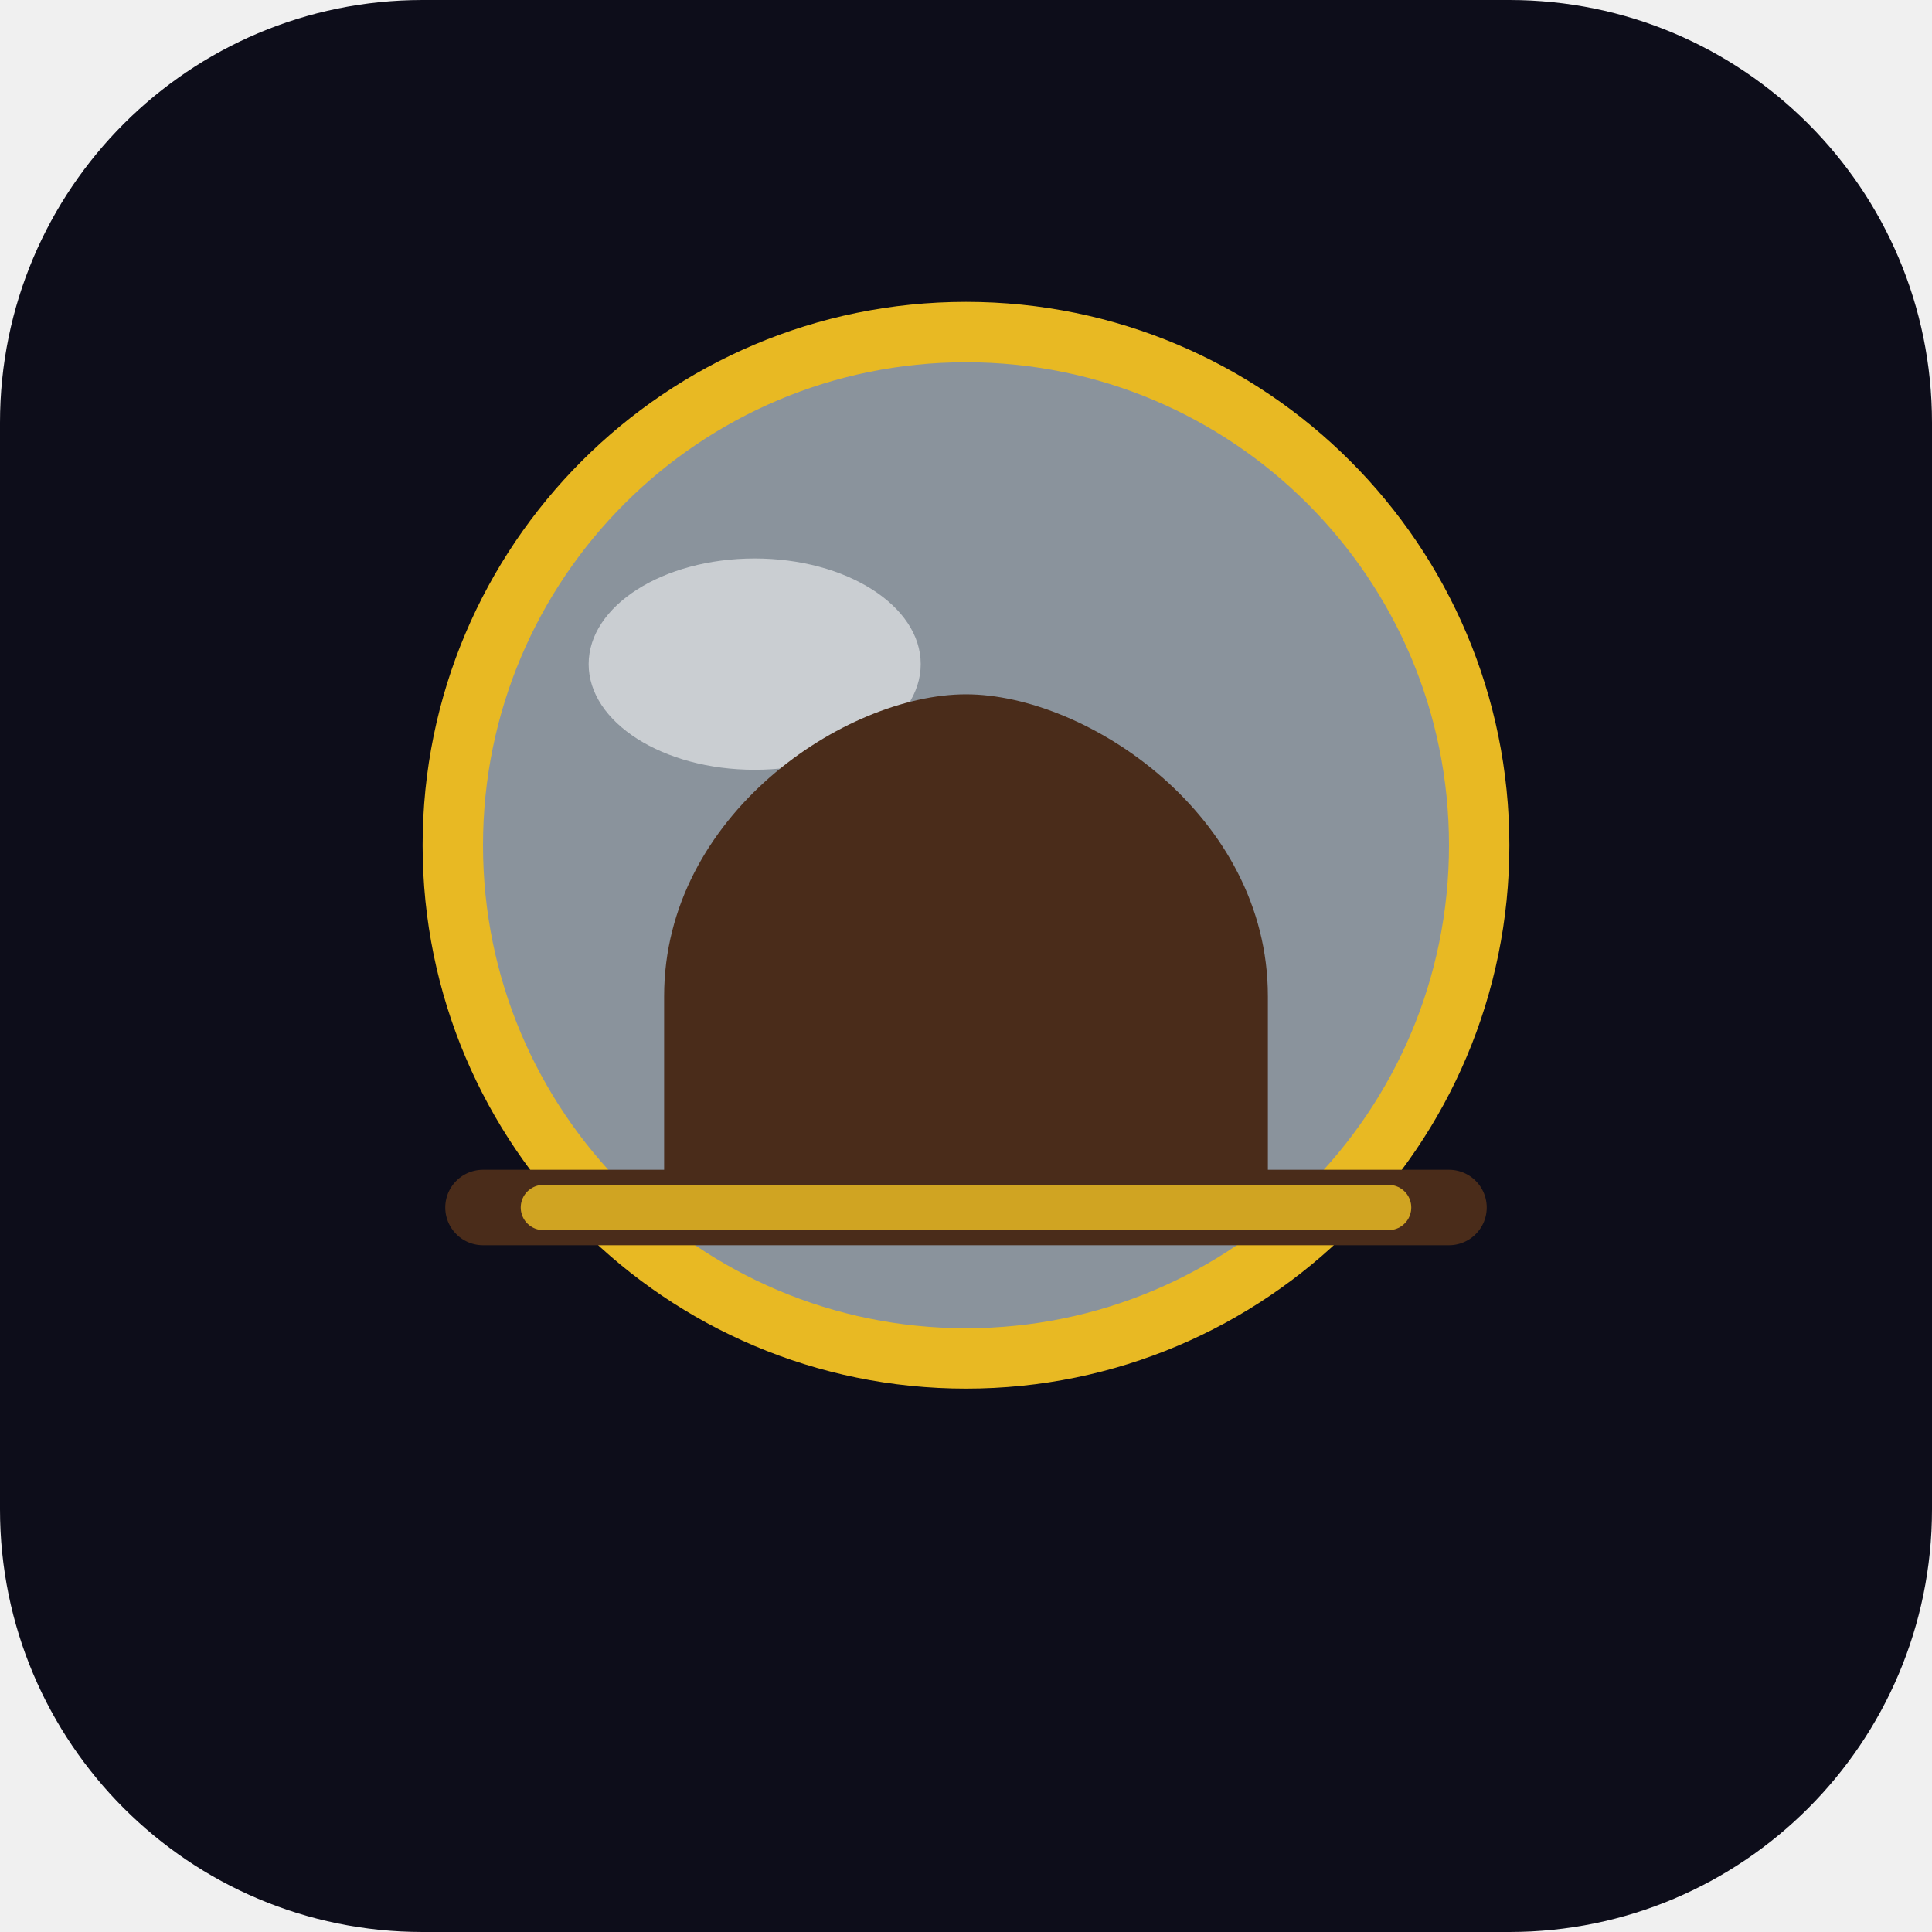
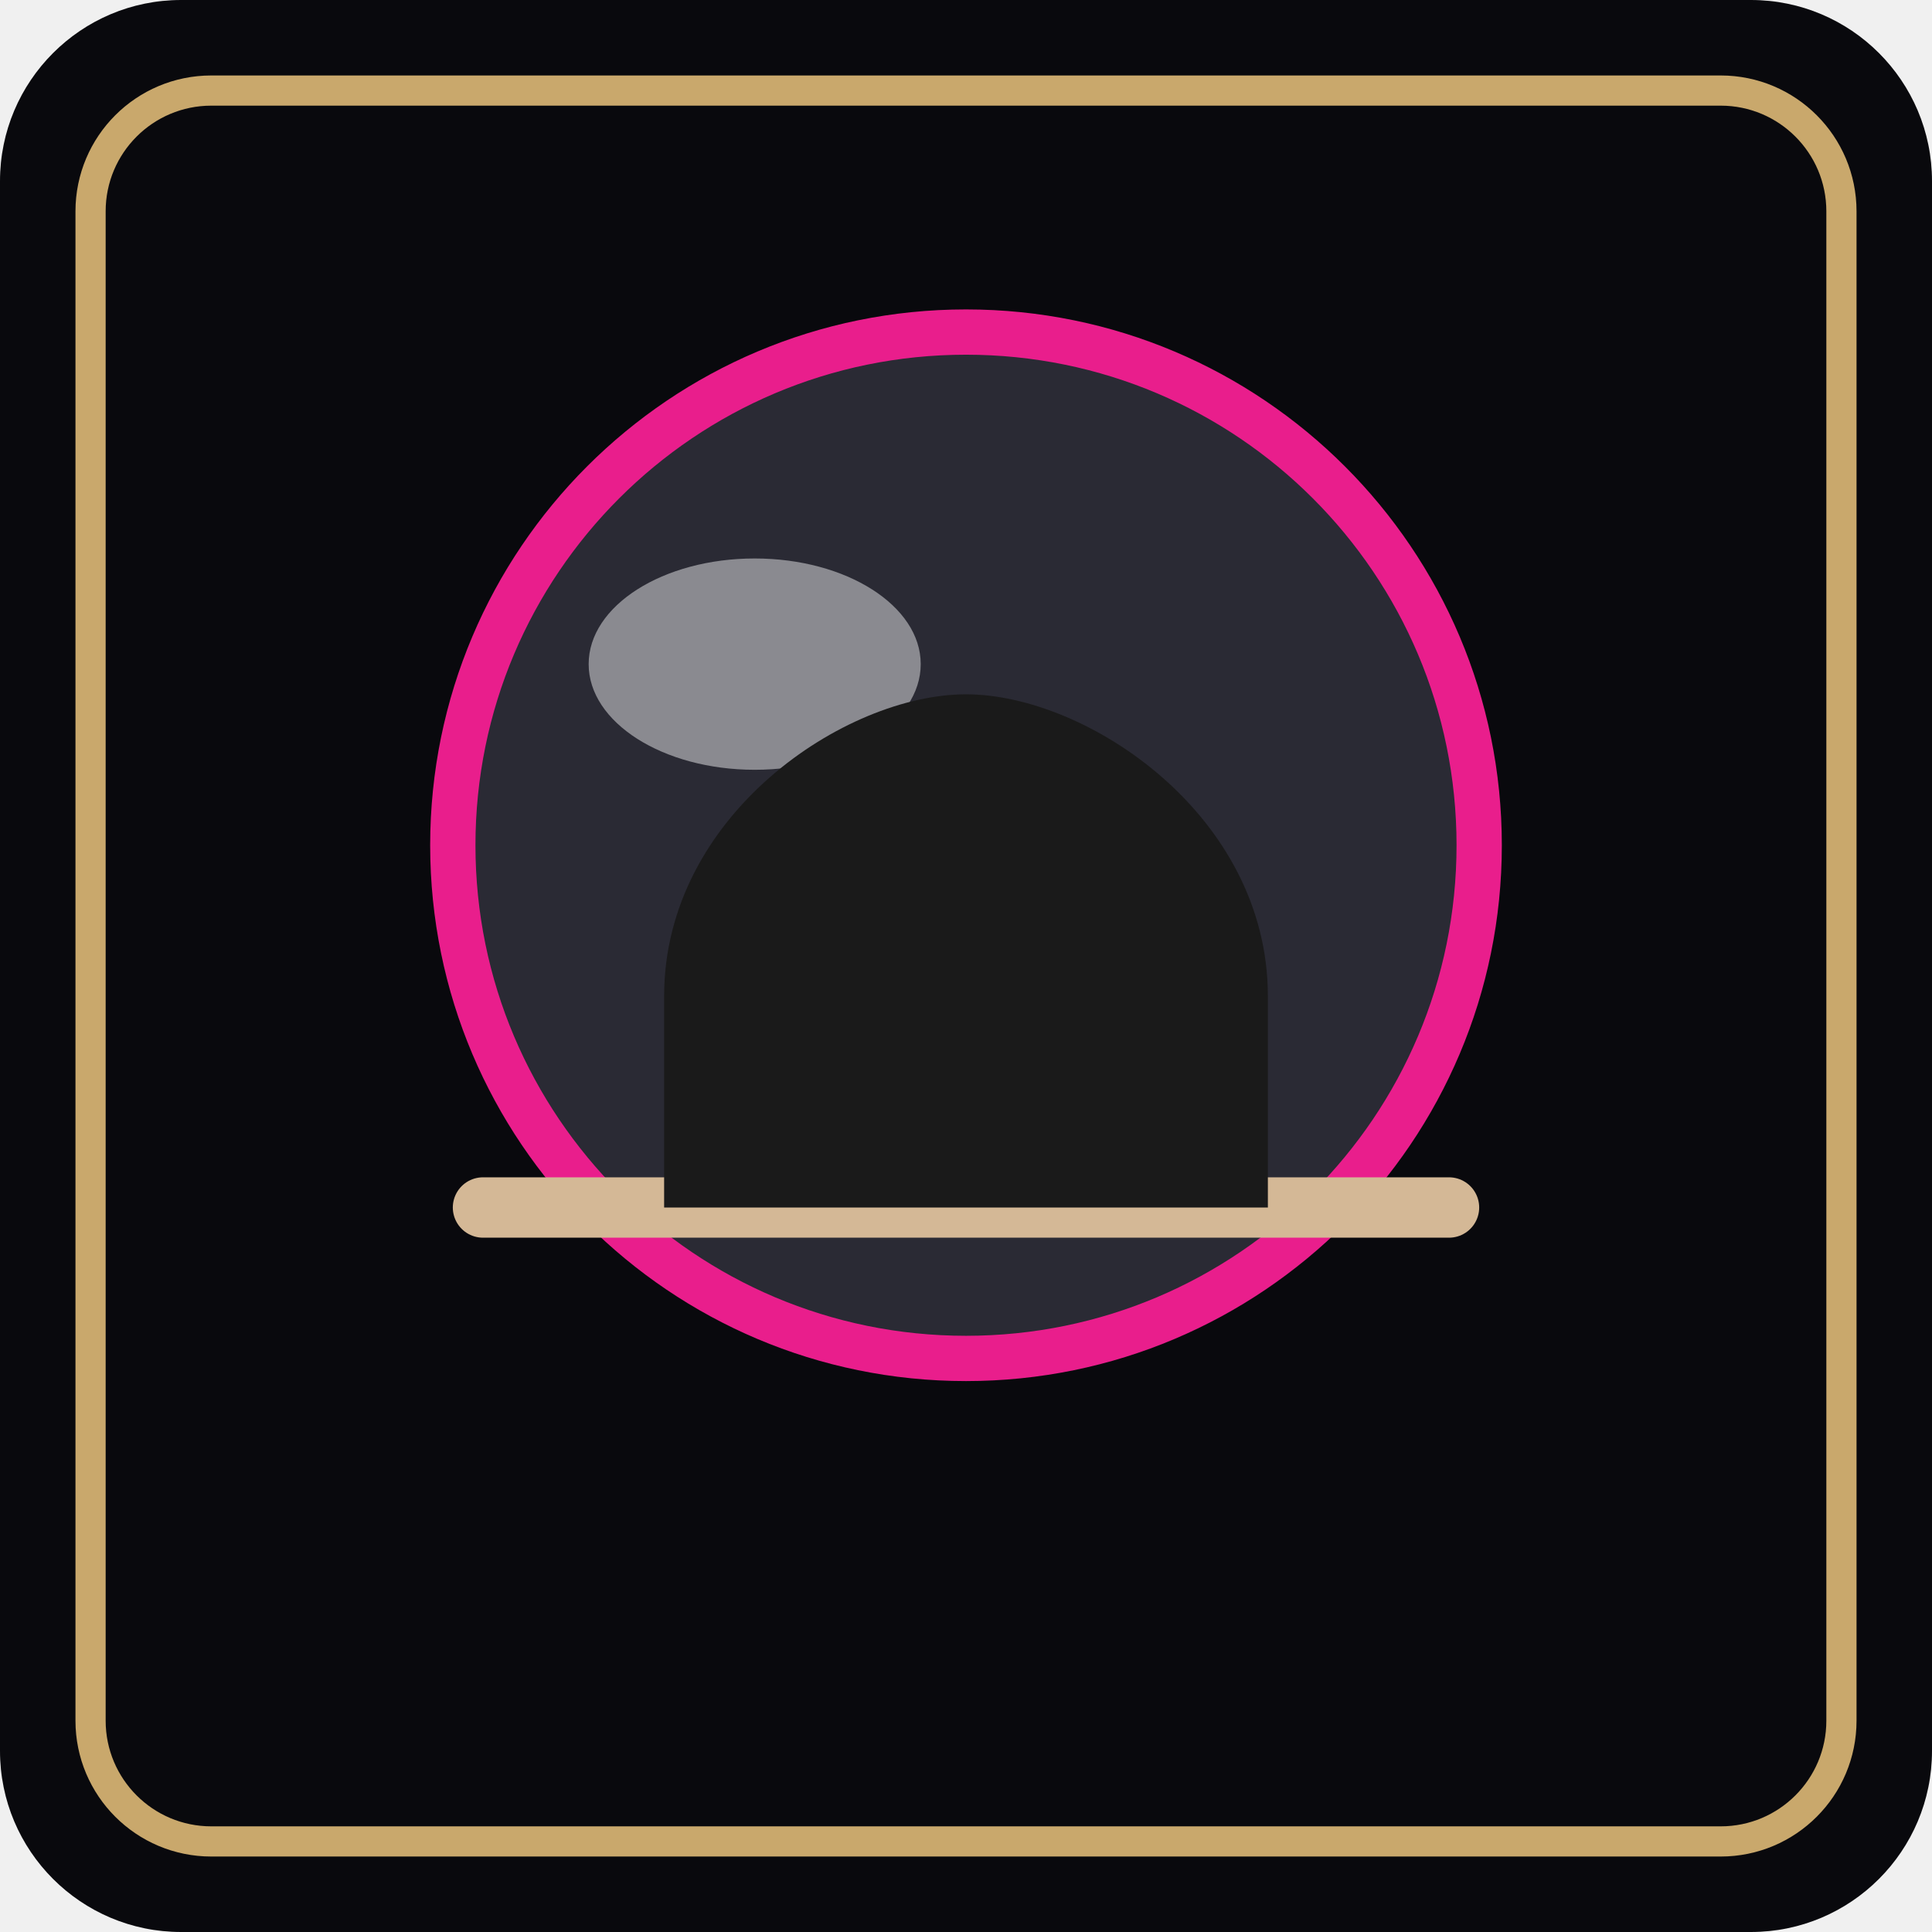
<svg xmlns="http://www.w3.org/2000/svg" viewBox="0 0 64 64" role="img" aria-label="Cowboy Disco Party">
-   <rect width="64" height="64" rx="14" fill="#0d0d1a" />
-   <circle cx="32" cy="28" r="17" fill="#8a939c" stroke="#e8b923" stroke-width="2" />
-   <ellipse cx="25" cy="22" rx="5.5" ry="3.5" fill="#fff" opacity="0.55" />
-   <path d="M16 40h32" stroke="#4a2c1a" stroke-width="2.5" stroke-linecap="round" />
-   <path d="M22 40v-7c0-6 6-10 10-10s10 4 10 10v7" fill="#4a2c1a" />
-   <path d="M18 40h28" stroke="#e8b923" stroke-width="1.5" stroke-linecap="round" opacity="0.85" />
+   <rect width="64" height="64" rx="6" fill="#09090d" />
+   <rect x="3" y="3" width="58" height="58" rx="4" fill="none" stroke="#c9a86c" stroke-width="1" />
+   <circle cx="32" cy="28" r="17" fill="#2a2a34" stroke="#e91e8c" stroke-width="1.5" />
+   <ellipse cx="25" cy="22" rx="5.5" ry="3.5" fill="#fff" opacity="0.45" />
+   <path d="M16 40h32" stroke="#d4b896" stroke-width="2" stroke-linecap="round" />
+   <path d="M22 40v-7c0-6 6-10 10-10s10 4 10 10v7" fill="#1a1a1a" />
</svg>
